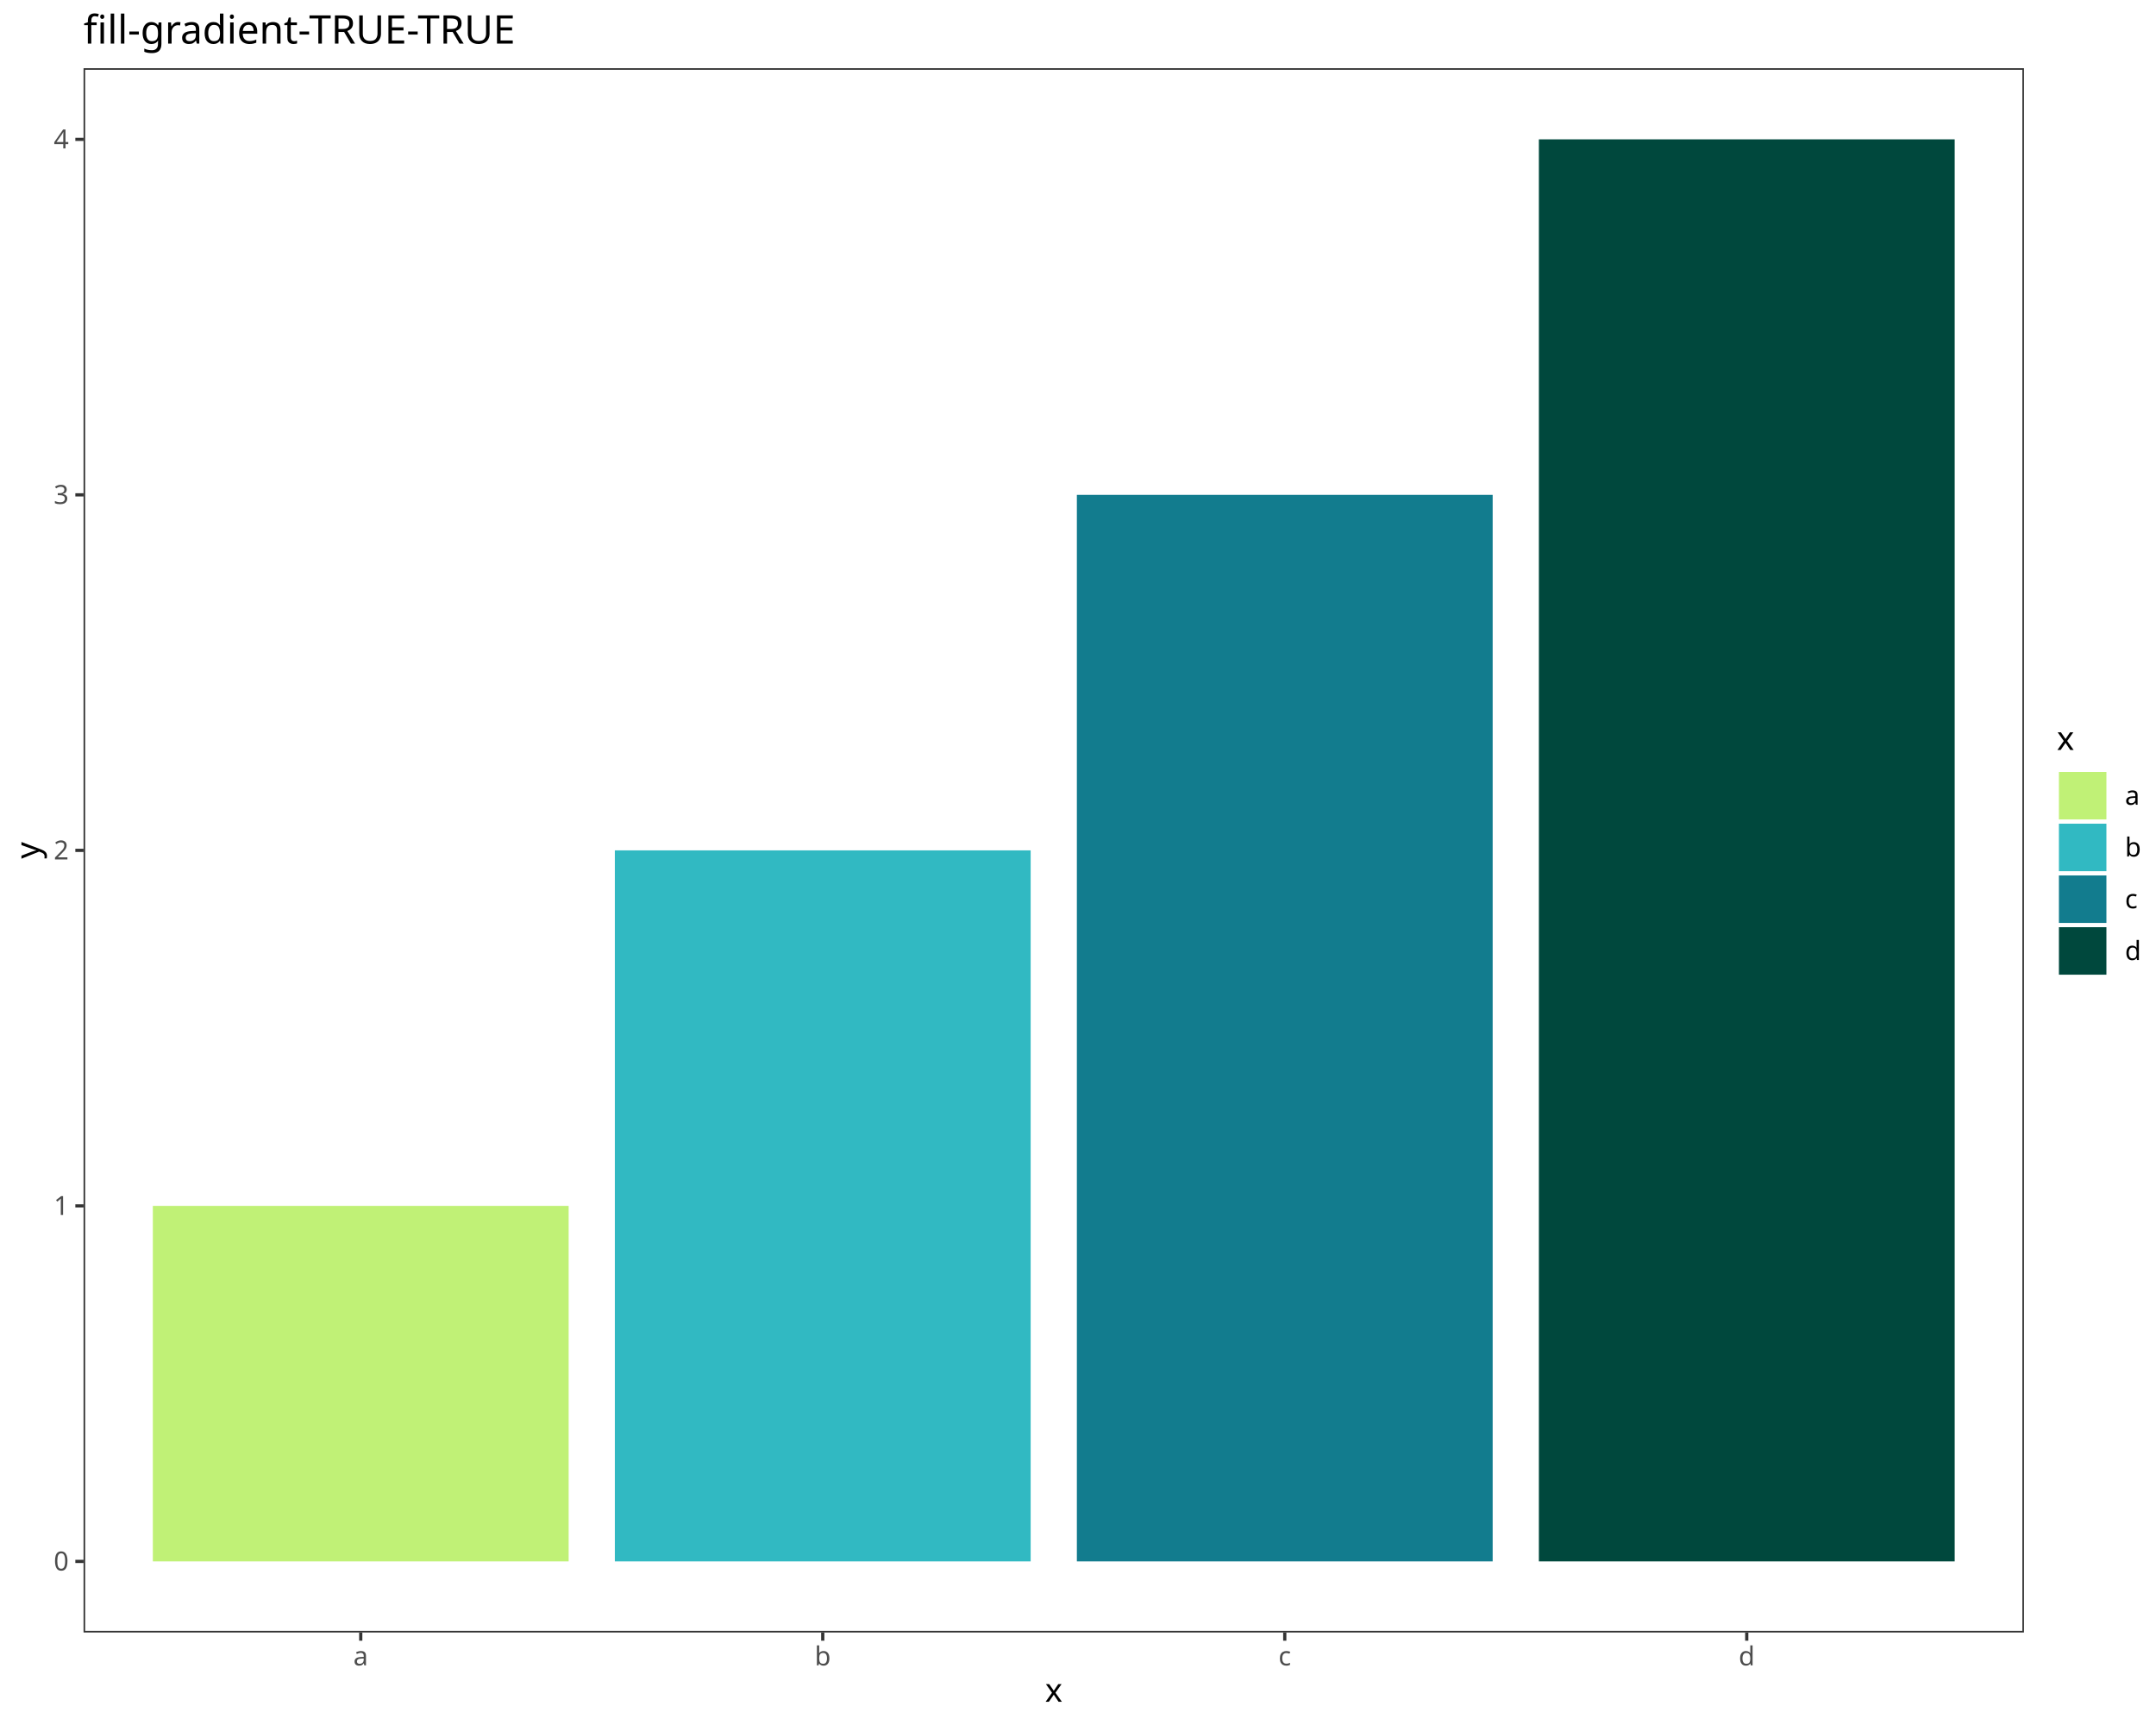
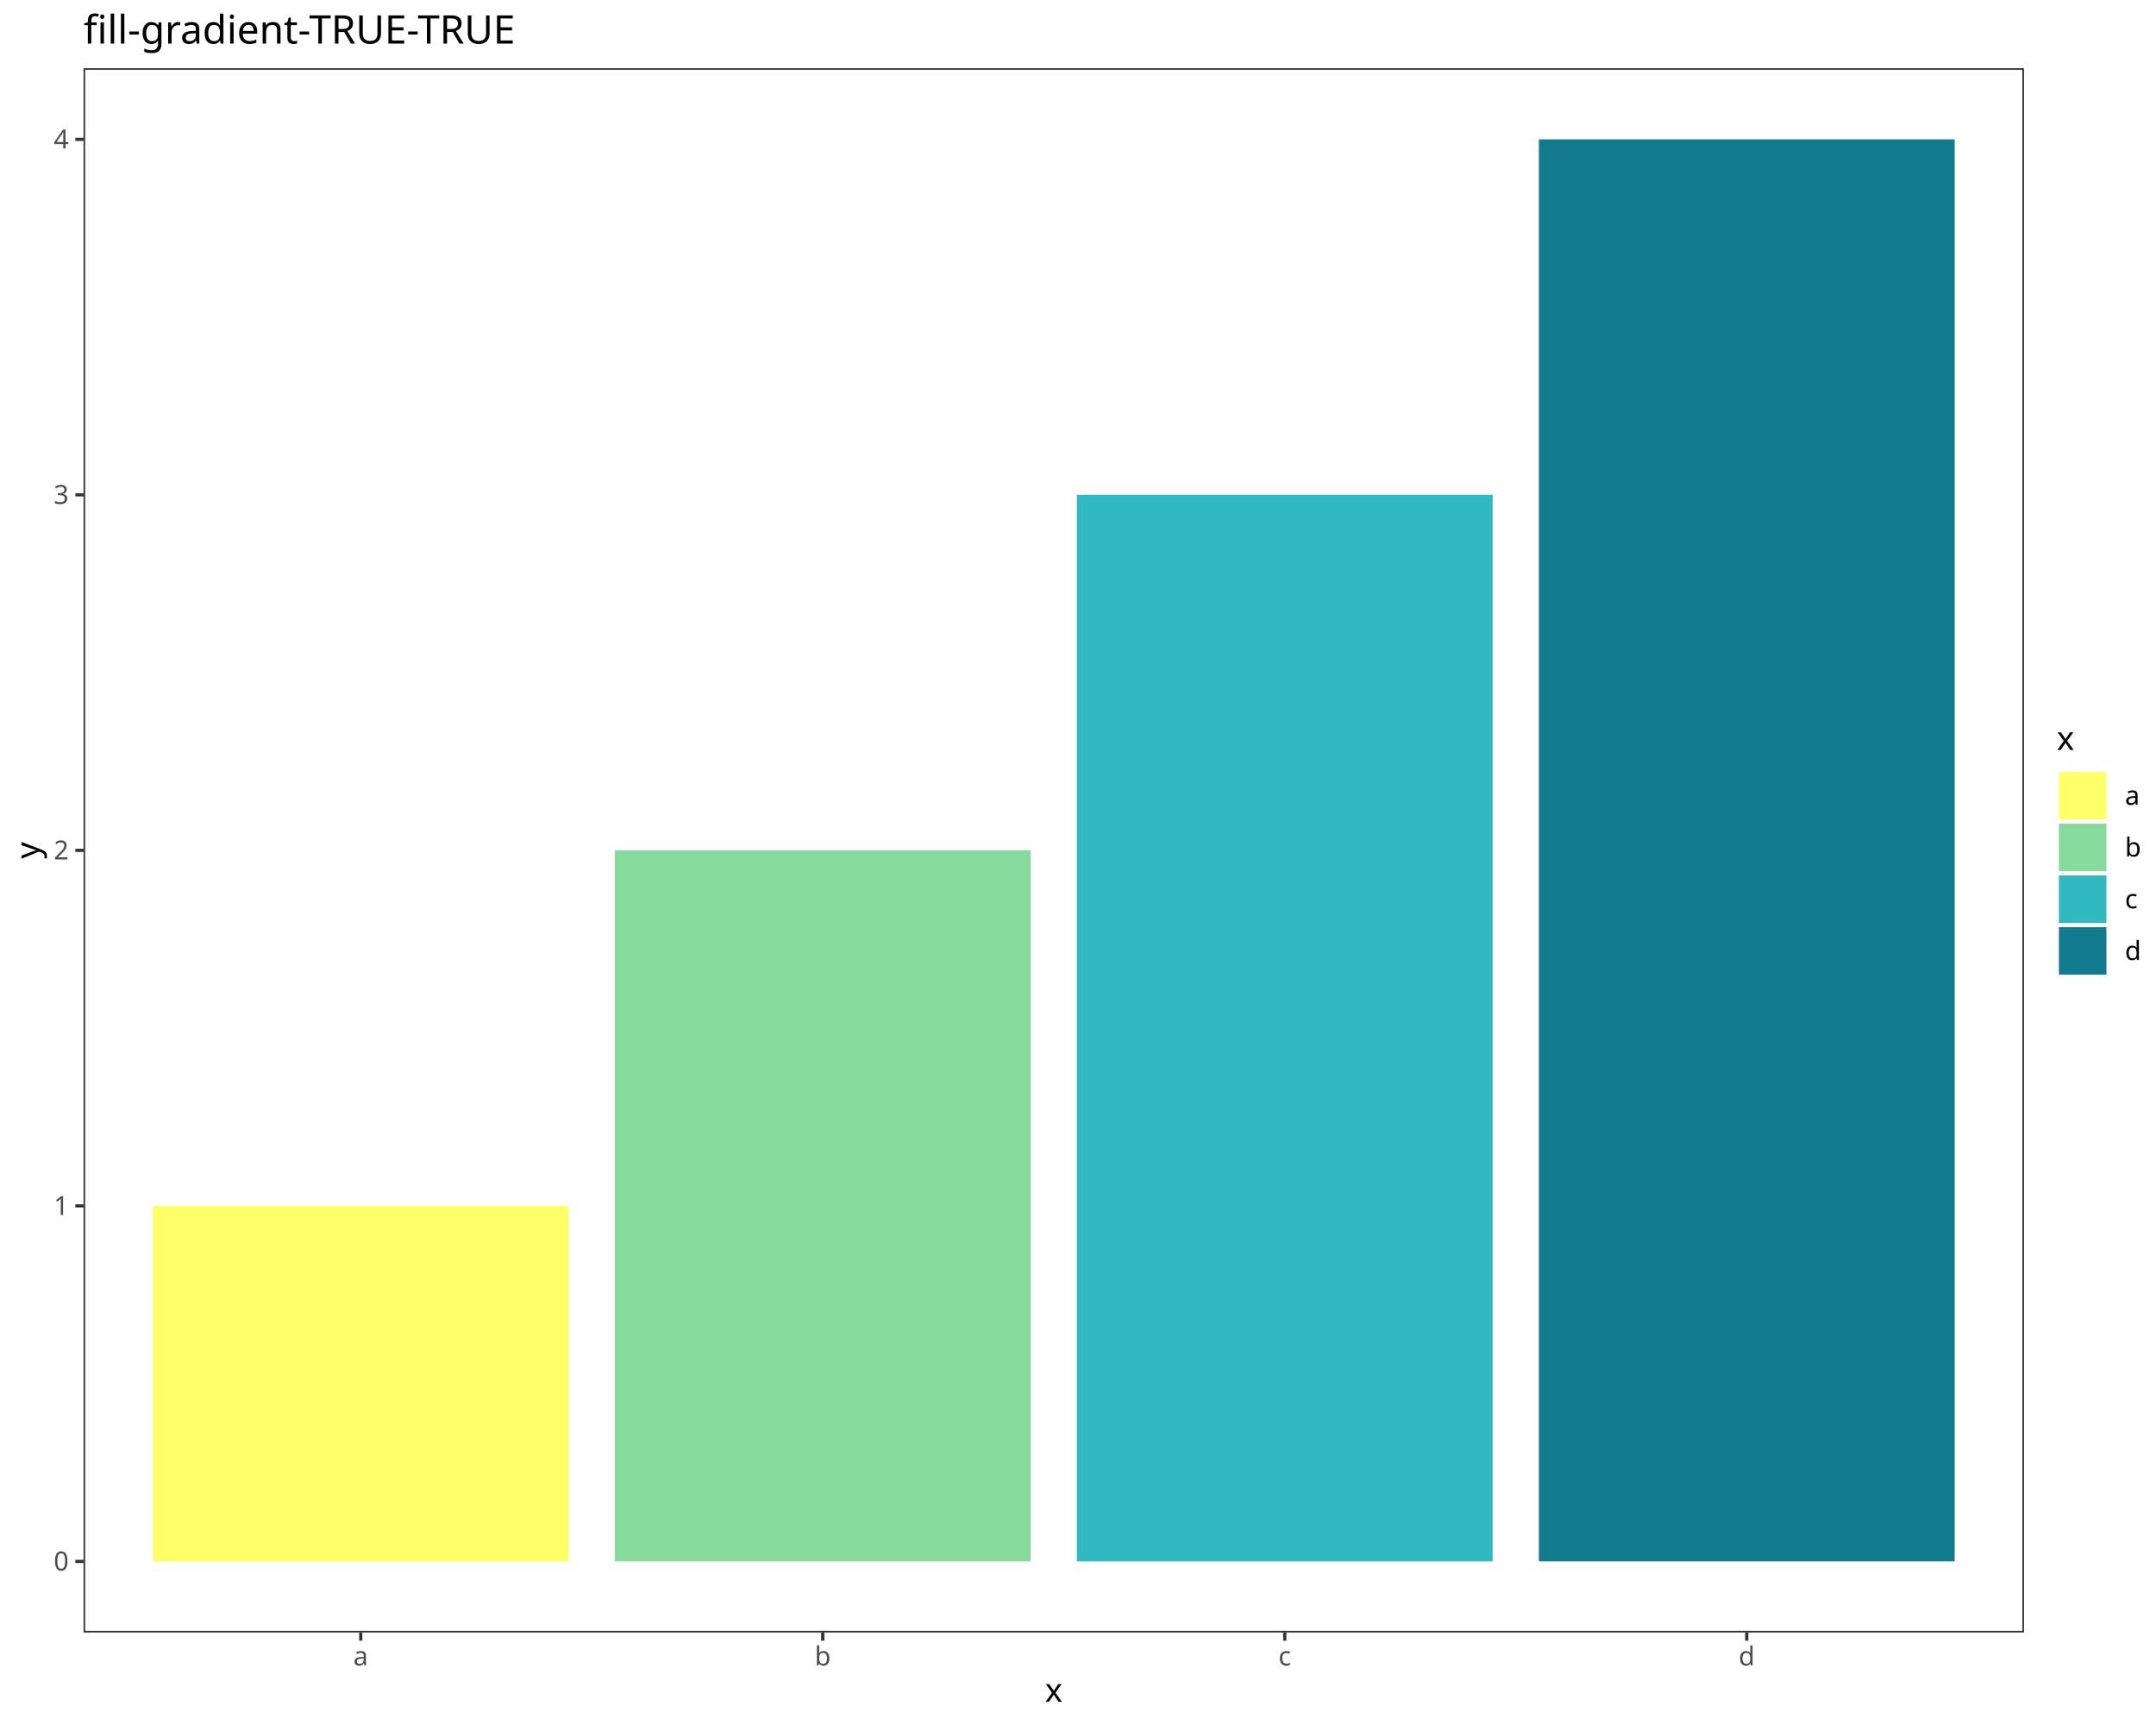
<svg xmlns="http://www.w3.org/2000/svg" class="svglite" data-engine-version="2.0" width="720.00pt" height="576.00pt" viewBox="0 0 720.00 576.00">
  <defs>
    <style type="text/css">
    .svglite line, .svglite polyline, .svglite polygon, .svglite path, .svglite rect, .svglite circle {
      fill: none;
      stroke: #000000;
      stroke-linecap: round;
      stroke-linejoin: round;
      stroke-miterlimit: 10.00;
    }
  </style>
  </defs>
  <rect width="100%" height="100%" style="stroke: none; fill: #FFFFFF;" />
  <defs>
    <clipPath id="cpMC4wMHw3MjAuMDB8MC4wMHw1NzYuMDA=">
      <rect x="0.00" y="0.00" width="720.00" height="576.00" />
    </clipPath>
  </defs>
  <g clip-path="url(#cpMC4wMHw3MjAuMDB8MC4wMHw1NzYuMDA=)">
    <rect x="0.00" y="0.00" width="720.00" height="576.00" style="stroke-width: 1.07; stroke: #FFFFFF; fill: #FFFFFF;" />
  </g>
  <defs>
    <clipPath id="cpMjcuOTB8Njc1LjkxfDIyLjc4fDU0NS4xMQ==">
      <rect x="27.90" y="22.78" width="648.01" height="522.33" />
    </clipPath>
  </defs>
  <g clip-path="url(#cpMjcuOTB8Njc1LjkxfDIyLjc4fDU0NS4xMQ==)">
    <rect x="27.90" y="22.78" width="648.01" height="522.33" style="stroke-width: 1.07; stroke: none; fill: #FFFFFF;" />
-     <rect x="51.04" y="402.66" width="138.86" height="118.71" style="stroke-width: 1.07; stroke: none; stroke-linecap: butt; stroke-linejoin: miter; fill: #C0F176;" />
-     <rect x="205.33" y="283.95" width="138.86" height="237.42" style="stroke-width: 1.07; stroke: none; stroke-linecap: butt; stroke-linejoin: miter; fill: #31B9C2;" />
-     <rect x="359.62" y="165.24" width="138.86" height="356.13" style="stroke-width: 1.07; stroke: none; stroke-linecap: butt; stroke-linejoin: miter; fill: #127C8E;" />
-     <rect x="513.91" y="46.53" width="138.86" height="474.84" style="stroke-width: 1.07; stroke: none; stroke-linecap: butt; stroke-linejoin: miter; fill: #00483D;" />
+     <rect x="51.04" y="402.66" width="138.86" height="118.71" style="stroke-width: 1.07; stroke: none; stroke-linecap: butt; stroke-linejoin: miter; fill: #FFFF67;" />
+     <rect x="205.33" y="283.95" width="138.86" height="237.42" style="stroke-width: 1.07; stroke: none; stroke-linecap: butt; stroke-linejoin: miter; fill: #86DB9C;" />
+     <rect x="359.62" y="165.24" width="138.86" height="356.13" style="stroke-width: 1.07; stroke: none; stroke-linecap: butt; stroke-linejoin: miter; fill: #31B9C2;" />
+     <rect x="513.91" y="46.53" width="138.86" height="474.84" style="stroke-width: 1.07; stroke: none; stroke-linecap: butt; stroke-linejoin: miter; fill: #127C8E;" />
    <rect x="27.90" y="22.78" width="648.01" height="522.33" style="stroke-width: 1.07; stroke: #333333;" />
  </g>
  <g clip-path="url(#cpMC4wMHw3MjAuMDB8MC4wMHw1NzYuMDA=)">
    <text x="22.97" y="524.40" text-anchor="end" style="font-size: 8.80px; fill: #4D4D4D; font-family: sans;" textLength="4.89px" lengthAdjust="spacingAndGlyphs">0</text>
    <text x="22.97" y="405.69" text-anchor="end" style="font-size: 8.80px; fill: #4D4D4D; font-family: sans;" textLength="4.89px" lengthAdjust="spacingAndGlyphs">1</text>
    <text x="22.97" y="286.98" text-anchor="end" style="font-size: 8.80px; fill: #4D4D4D; font-family: sans;" textLength="4.89px" lengthAdjust="spacingAndGlyphs">2</text>
    <text x="22.97" y="168.26" text-anchor="end" style="font-size: 8.80px; fill: #4D4D4D; font-family: sans;" textLength="4.89px" lengthAdjust="spacingAndGlyphs">3</text>
    <text x="22.97" y="49.55" text-anchor="end" style="font-size: 8.80px; fill: #4D4D4D; font-family: sans;" textLength="4.89px" lengthAdjust="spacingAndGlyphs">4</text>
    <polyline points="25.16,521.37 27.90,521.37 " style="stroke-width: 1.07; stroke: #333333; stroke-linecap: butt;" />
    <polyline points="25.16,402.66 27.90,402.66 " style="stroke-width: 1.07; stroke: #333333; stroke-linecap: butt;" />
    <polyline points="25.16,283.95 27.90,283.95 " style="stroke-width: 1.07; stroke: #333333; stroke-linecap: butt;" />
    <polyline points="25.16,165.24 27.90,165.24 " style="stroke-width: 1.07; stroke: #333333; stroke-linecap: butt;" />
    <polyline points="25.16,46.53 27.90,46.53 " style="stroke-width: 1.07; stroke: #333333; stroke-linecap: butt;" />
    <polyline points="120.47,547.85 120.47,545.11 " style="stroke-width: 1.07; stroke: #333333; stroke-linecap: butt;" />
    <polyline points="274.76,547.85 274.76,545.11 " style="stroke-width: 1.07; stroke: #333333; stroke-linecap: butt;" />
    <polyline points="429.05,547.85 429.05,545.11 " style="stroke-width: 1.07; stroke: #333333; stroke-linecap: butt;" />
    <polyline points="583.33,547.85 583.33,545.11 " style="stroke-width: 1.07; stroke: #333333; stroke-linecap: butt;" />
    <text x="120.47" y="556.10" text-anchor="middle" style="font-size: 8.80px; fill: #4D4D4D; font-family: sans;" textLength="4.89px" lengthAdjust="spacingAndGlyphs">a</text>
    <text x="274.76" y="556.10" text-anchor="middle" style="font-size: 8.80px; fill: #4D4D4D; font-family: sans;" textLength="4.89px" lengthAdjust="spacingAndGlyphs">b</text>
    <text x="429.05" y="556.10" text-anchor="middle" style="font-size: 8.80px; fill: #4D4D4D; font-family: sans;" textLength="4.40px" lengthAdjust="spacingAndGlyphs">c</text>
    <text x="583.33" y="556.10" text-anchor="middle" style="font-size: 8.80px; fill: #4D4D4D; font-family: sans;" textLength="4.89px" lengthAdjust="spacingAndGlyphs">d</text>
    <text x="351.90" y="568.24" text-anchor="middle" style="font-size: 11.00px; font-family: sans;" textLength="5.50px" lengthAdjust="spacingAndGlyphs">x</text>
    <text transform="translate(13.05,283.95) rotate(-90)" text-anchor="middle" style="font-size: 11.00px; font-family: sans;" textLength="5.50px" lengthAdjust="spacingAndGlyphs">y</text>
    <rect x="686.87" y="241.72" width="27.65" height="84.45" style="stroke-width: 1.07; stroke: none; fill: #FFFFFF;" />
    <text x="686.87" y="250.43" style="font-size: 11.00px; font-family: sans;" textLength="5.50px" lengthAdjust="spacingAndGlyphs">x</text>
    <rect x="686.87" y="257.05" width="17.28" height="17.28" style="stroke-width: 1.07; stroke: none; fill: #FFFFFF;" />
-     <rect x="687.58" y="257.76" width="15.86" height="15.86" style="stroke-width: 1.07; stroke: none; stroke-linecap: butt; stroke-linejoin: miter; fill: #C0F176;" />
+     <rect x="687.58" y="257.76" width="15.86" height="15.86" style="stroke-width: 1.07; stroke: none; stroke-linecap: butt; stroke-linejoin: miter; fill: #FFFF67;" />
    <rect x="686.87" y="274.33" width="17.28" height="17.28" style="stroke-width: 1.07; stroke: none; fill: #FFFFFF;" />
-     <rect x="687.58" y="275.04" width="15.86" height="15.86" style="stroke-width: 1.07; stroke: none; stroke-linecap: butt; stroke-linejoin: miter; fill: #31B9C2;" />
+     <rect x="687.58" y="275.04" width="15.86" height="15.86" style="stroke-width: 1.07; stroke: none; stroke-linecap: butt; stroke-linejoin: miter; fill: #86DB9C;" />
    <rect x="686.87" y="291.61" width="17.28" height="17.28" style="stroke-width: 1.07; stroke: none; fill: #FFFFFF;" />
-     <rect x="687.58" y="292.32" width="15.86" height="15.86" style="stroke-width: 1.07; stroke: none; stroke-linecap: butt; stroke-linejoin: miter; fill: #127C8E;" />
+     <rect x="687.58" y="292.32" width="15.86" height="15.86" style="stroke-width: 1.07; stroke: none; stroke-linecap: butt; stroke-linejoin: miter; fill: #31B9C2;" />
    <rect x="686.87" y="308.89" width="17.28" height="17.28" style="stroke-width: 1.07; stroke: none; fill: #FFFFFF;" />
-     <rect x="687.58" y="309.60" width="15.86" height="15.86" style="stroke-width: 1.07; stroke: none; stroke-linecap: butt; stroke-linejoin: miter; fill: #00483D;" />
+     <rect x="687.58" y="309.60" width="15.86" height="15.86" style="stroke-width: 1.07; stroke: none; stroke-linecap: butt; stroke-linejoin: miter; fill: #127C8E;" />
    <text x="709.63" y="268.72" style="font-size: 8.80px; font-family: sans;" textLength="4.89px" lengthAdjust="spacingAndGlyphs">a</text>
    <text x="709.63" y="286.00" style="font-size: 8.80px; font-family: sans;" textLength="4.89px" lengthAdjust="spacingAndGlyphs">b</text>
    <text x="709.63" y="303.28" style="font-size: 8.80px; font-family: sans;" textLength="4.40px" lengthAdjust="spacingAndGlyphs">c</text>
    <text x="709.63" y="320.56" style="font-size: 8.80px; font-family: sans;" textLength="4.89px" lengthAdjust="spacingAndGlyphs">d</text>
    <text x="27.90" y="14.56" style="font-size: 13.20px; font-family: sans;" textLength="145.23px" lengthAdjust="spacingAndGlyphs">fill-gradient-TRUE-TRUE</text>
  </g>
</svg>
